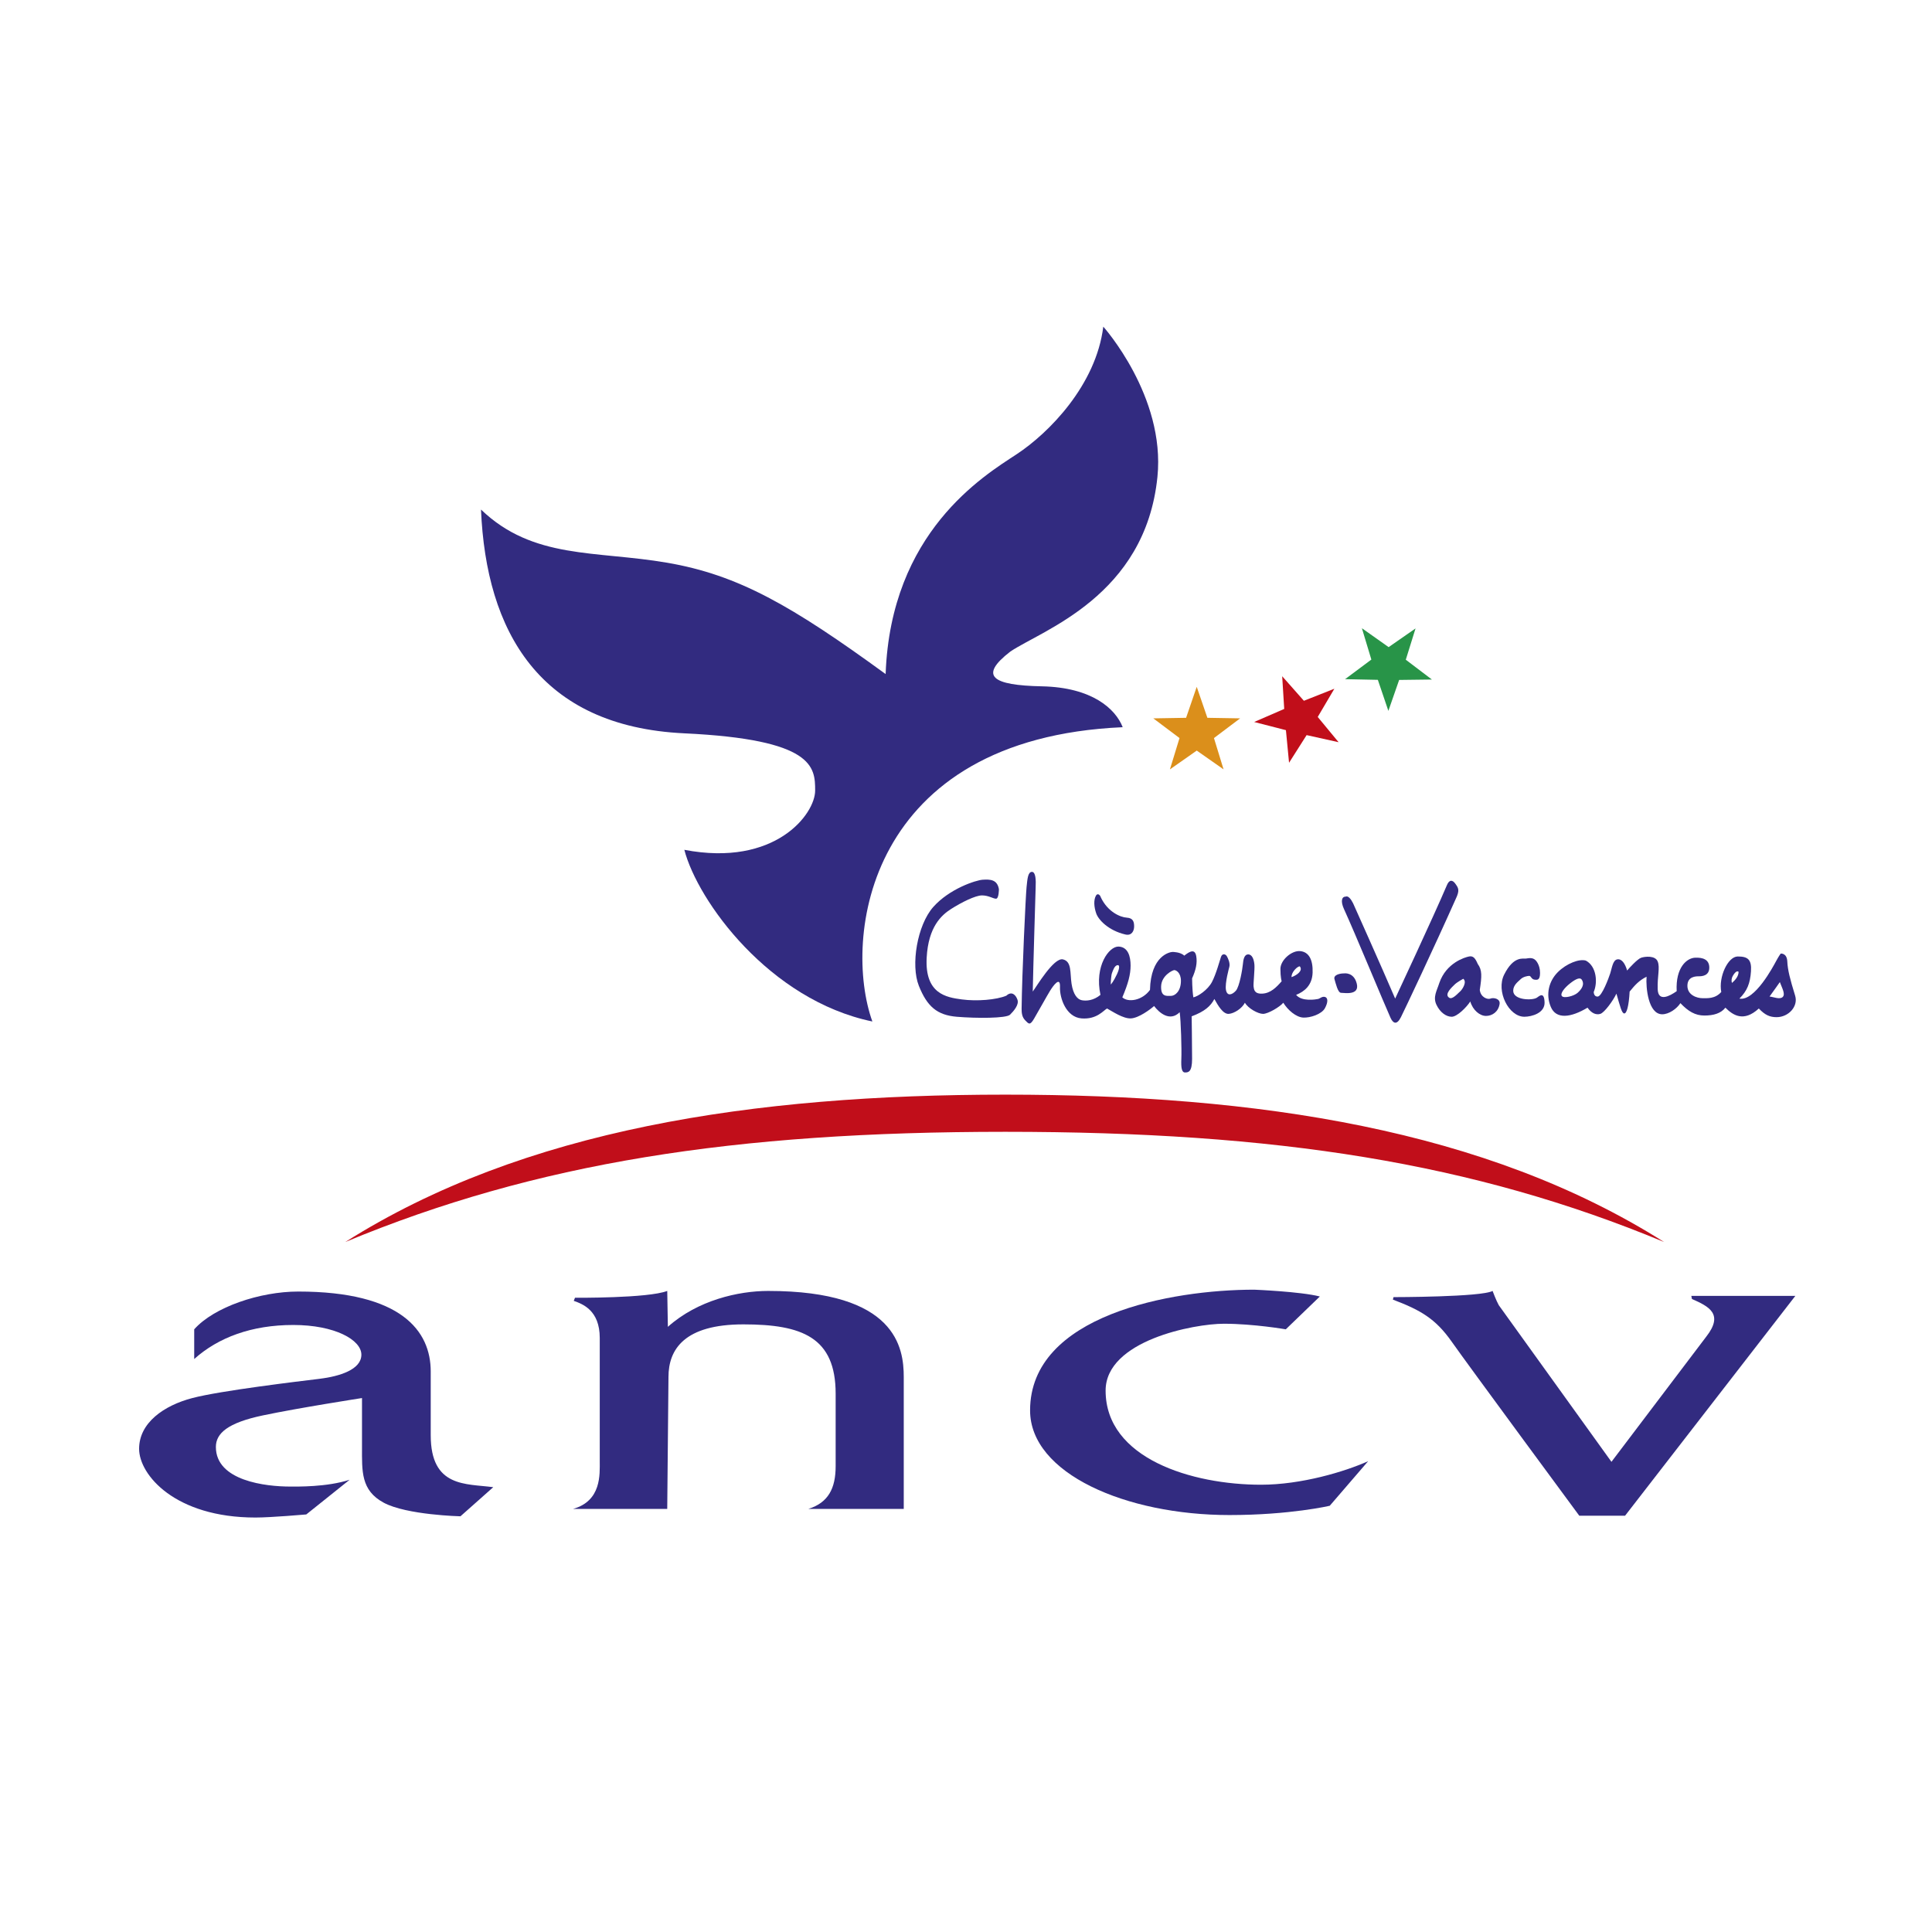
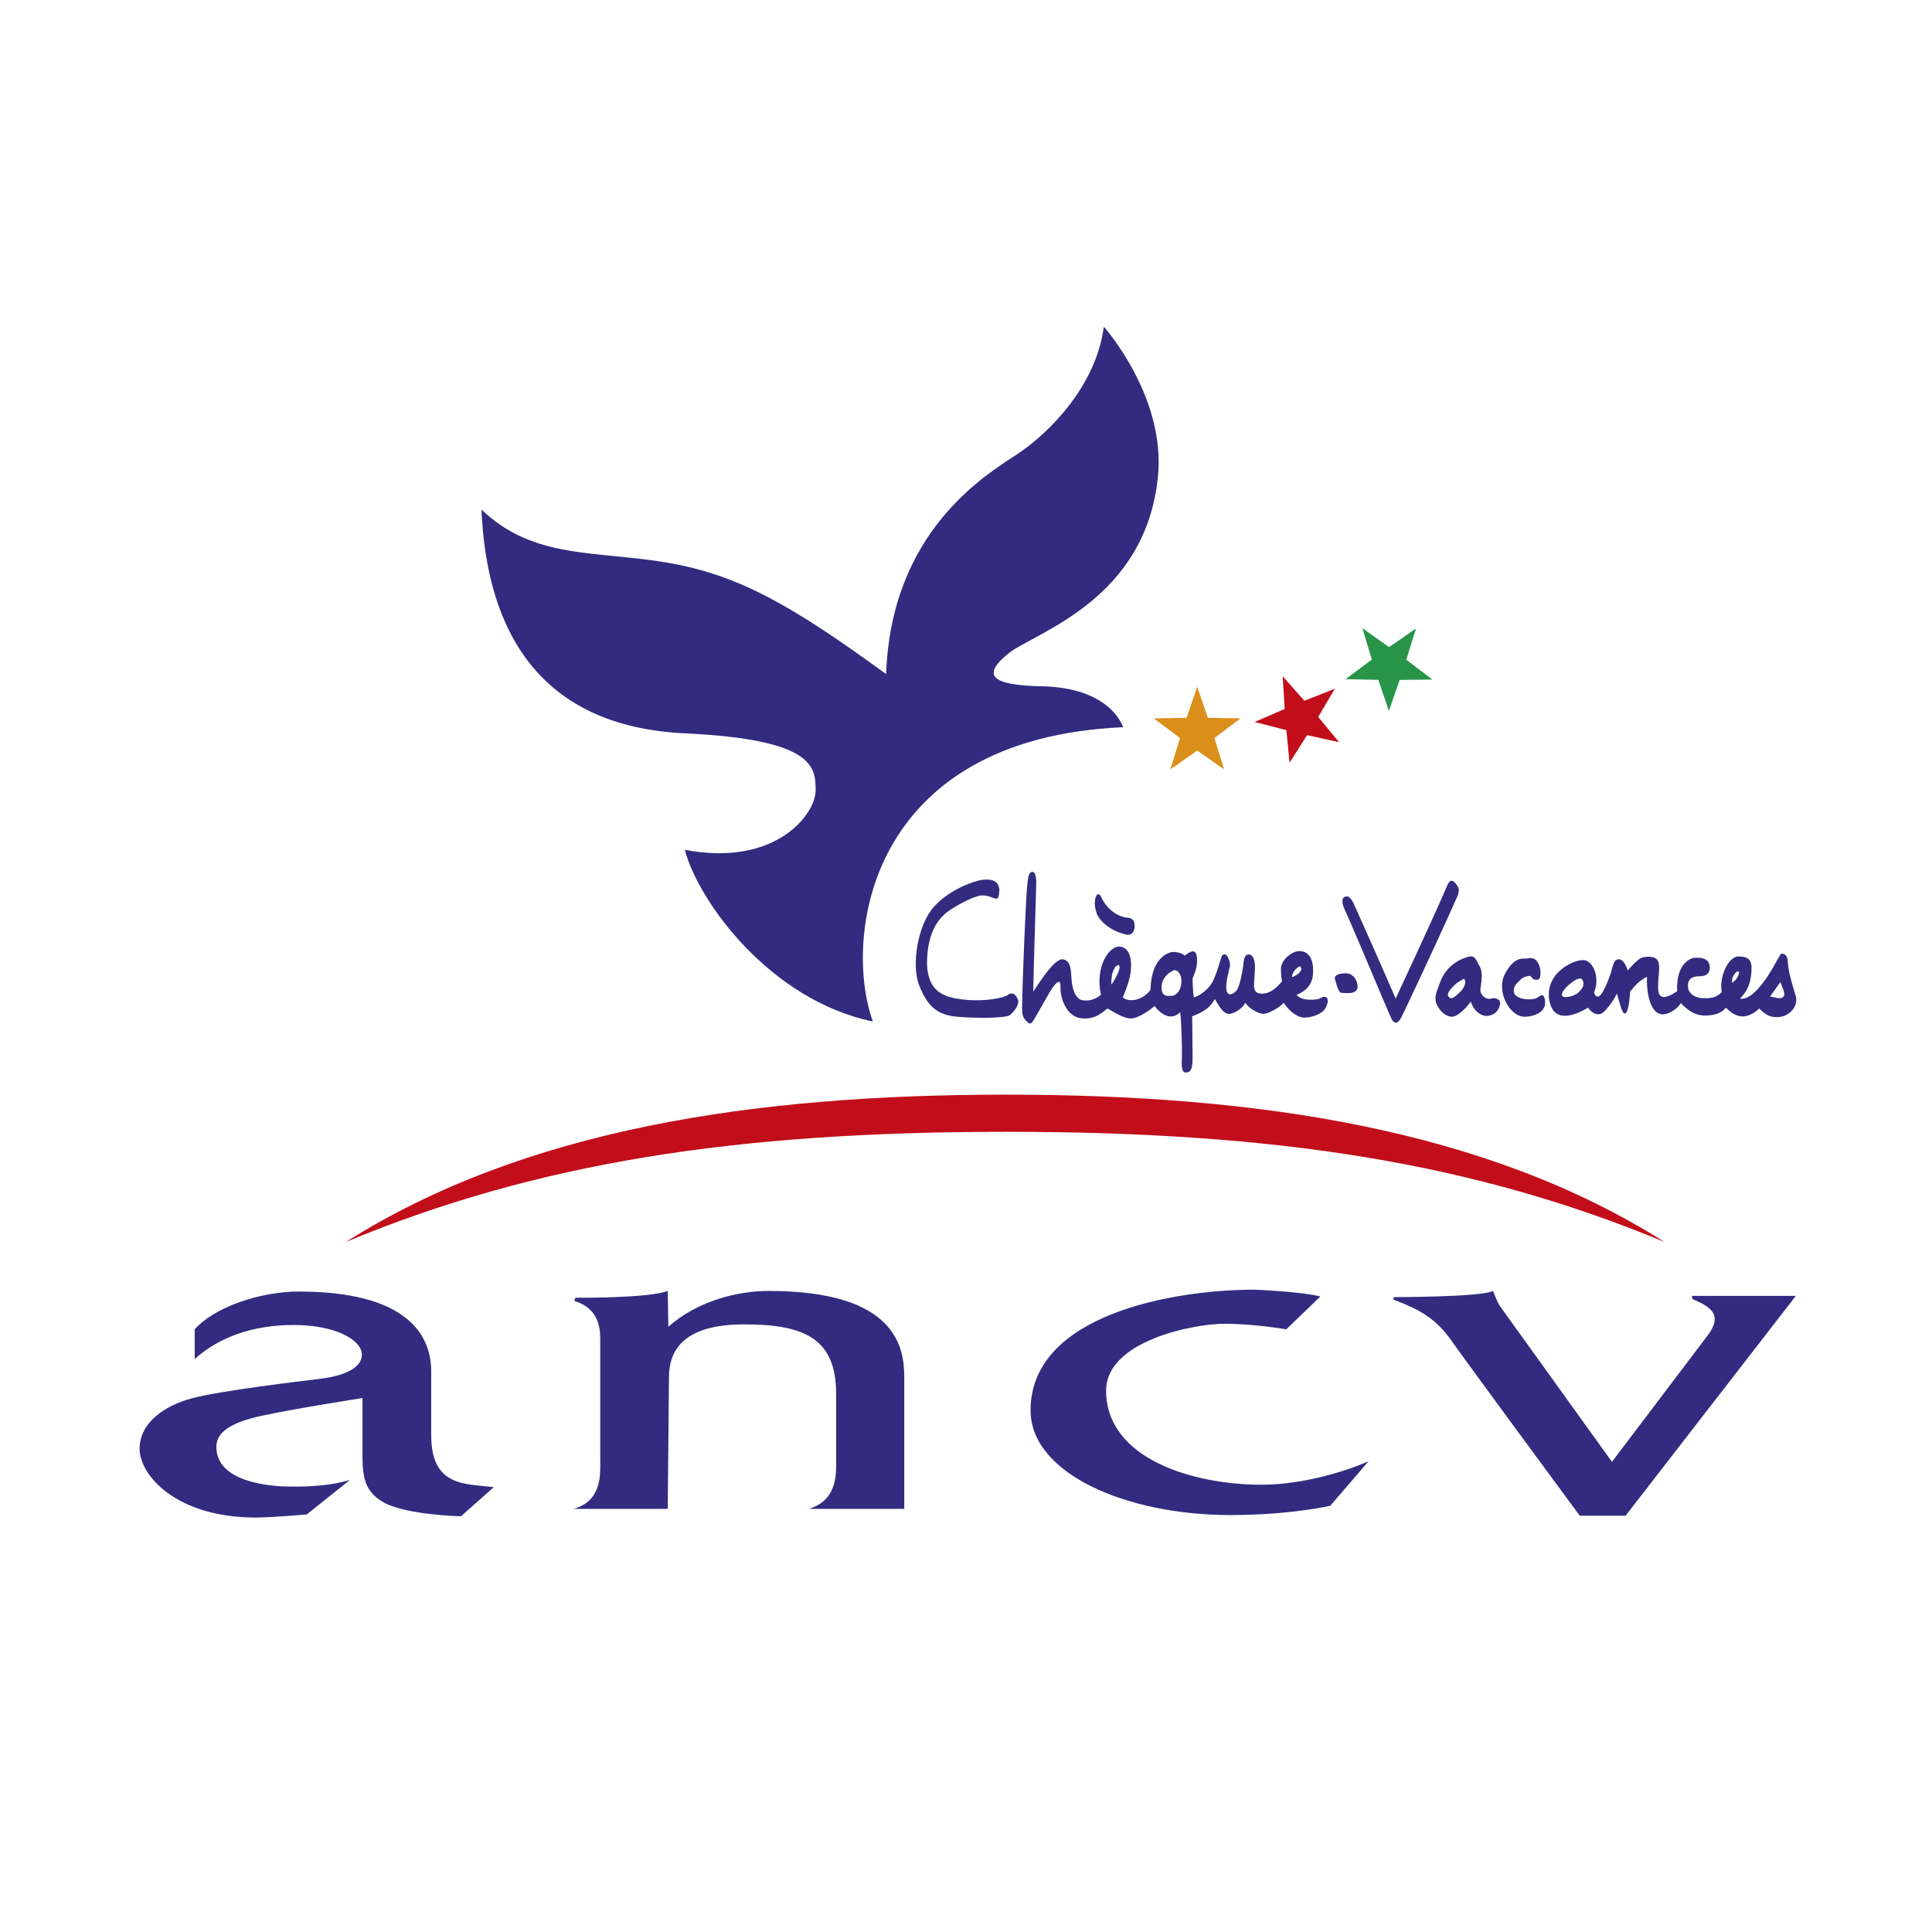
- <svg xmlns="http://www.w3.org/2000/svg" version="1.1" id="Calque_1" x="0px" y="0px" width="500px" height="500px" viewBox="0 0 500 500" enable-background="new 0 0 500 500" xml:space="preserve">
+ <svg xmlns="http://www.w3.org/2000/svg" version="1.1" x="0px" y="0px" width="500px" height="500px" viewBox="0 0 500 500" enable-background="new 0 0 500 500" xml:space="preserve">
  <g id="Calque_2" display="none">
+ </g>
+   <g id="Calque_1">
+ </g>
+   <g id="Calque_3">
+ </g>
+   <g id="Calque_4">
</g>
  <g id="Calque_6">
    <g>
-       <path fill="#322B80" d="M124.481,131.871c1.32,31.469,15.058,56.142,52.625,57.914c33.584,1.586,33.853,8.722,33.853,14.81    c0,6.084-10.316,19.833-33.853,15.338c3.438,13.222,21.949,38.878,48.66,44.429c-7.671-21.42-1.586-73.251,64.787-76.163    c-1.854-4.76-7.931-10.313-20.891-10.578c-12.958-0.262-16.396-2.645-8.198-8.991c8.198-5.551,34.949-14.301,38.08-45.217    c2.114-20.894-14.015-38.876-14.015-38.876c-1.854,15.071-14.018,27.502-22.479,33.057c-8.463,5.553-32.527,20.098-33.849,56.854    c-24.329-17.718-38.08-25.651-56.592-28.824C154.1,142.449,137.966,144.829,124.481,131.871L124.481,131.871z" />
-       <polygon fill="#DB8F1B" points="306.96,185.768 309.712,177.749 312.469,185.768 320.944,185.911 314.172,191.009     316.658,199.114 309.717,194.249 302.774,199.119 305.257,191.009 298.479,185.913   " />
-       <polygon fill="#C10E1A" points="332.354,183.471 331.829,175.009 337.445,181.36 345.332,178.242 341.028,185.549     346.429,192.084 338.15,190.247 333.607,197.403 332.795,188.965 324.579,186.85   " />
-       <polygon fill="#289448" points="354.905,170.697 352.456,162.58 359.377,167.476 366.341,162.637 363.818,170.735     370.573,175.859 362.098,175.967 359.309,183.974 356.585,175.943 348.108,175.767   " />
-       <path fill="#322B80" d="M260.439,257.685c-2.563,1.066-7.588,1.496-11.538,0.963c-3.951-0.534-9.58-1.393-9.079-10.792    c0.43-8.013,3.831-11.023,6.305-12.604c2.668-1.708,6.299-3.522,8.01-3.522c1.708,0,2.885,0.854,3.633,0.854    s0.748-2.459,0.748-2.459c-0.429-2.563-2.352-2.563-4.169-2.454c-1.813,0.105-8.65,2.351-12.817,7.051    c-4.167,4.697-5.872,15.062-3.737,20.401c2.135,5.342,4.698,7.586,9.827,8.016c5.127,0.424,12.819,0.424,13.779-0.538    c0.963-0.958,2.353-2.563,1.926-3.847C262.896,257.471,261.828,256.403,260.439,257.685L260.439,257.685z" />
-       <path fill="#322B80" d="M342.907,258.009c-0.751-0.214-1.282,0.425-1.817,0.529c-0.531,0.109-4.166,0.748-5.658-1.066    c2.138-0.854,4.162-2.454,4.271-5.767c0.107-3.312-0.96-5.346-3.204-5.556c-2.243-0.215-5.127,2.349-5.127,4.593    s0.322,3.207,0.322,3.207c-1.39,1.601-2.886,3.098-5.023,3.202c-2.136,0.104-2.136-1.177-2.244-1.815    c-0.104-0.639,0.322-4.379,0.217-5.665c-0.107-1.276-0.539-2.669-1.606-2.669c-1.066,0-1.275,1.393-1.386,2.568    c-0.109,1.172-0.854,5.766-1.814,6.833c-0.966,1.067-2.245,1.496-2.563-0.215c-0.319-1.71,0.854-5.875,0.854-5.875    c0.318-0.962-0.323-2.35-0.644-2.883c-0.319-0.533-1.177-0.748-1.496,0.215c-0.321,0.958-1.278,4.487-2.347,6.514    c-1.074,2.029-3.638,3.74-4.808,3.954c-0.319-2.139-0.319-4.912-0.319-4.912c0.957-2.14,1.387-3.955,1.066-5.771    c-0.326-1.815-1.495-1.392-3.1-0.104c-0.96-0.967-2.992-0.967-2.992-0.967c-0.748,0-5.665,0.967-5.875,9.829    c-2.026,2.777-5.662,3.315-7.158,1.925c1.496-3.525,2.14-5.875,2.14-8.229c0-2.349-0.644-4.803-3.1-4.911    c-2.454-0.105-6.305,5.021-4.698,12.498c-1.817,1.495-3.631,1.604-4.809,1.391c-1.177-0.214-2.243-1.496-2.673-4.273    c-0.427-2.777,0.109-5.766-2.241-6.304c-2.353-0.534-6.838,7.052-7.801,8.333c0.107-5.875,0.748-26.813,0.748-26.813    c0.109-2.136,0-4.164-0.96-4.164c-1.066,0-1.175,1.92-1.389,3.951c-0.215,2.027-1.175,22.219-1.282,31.515    c0,1.066,0.107,2.135,0.963,2.988c0.854,0.856,1.172,1.391,2.239-0.426c1.072-1.814,3.312-5.879,4.169-7.266    c0.855-1.387,2.671-3.846,2.563-0.958c-0.107,2.883,1.604,7.795,5.554,8.114c3.954,0.323,5.665-2.029,6.623-2.563    c1.389,0.753,4.169,2.673,6.193,2.563c2.031-0.104,5.024-2.35,5.984-3.202c1.284,1.706,4.06,4.165,6.623,1.602    c0.318,2.136,0.536,9.721,0.429,12.069c-0.109,2.354,0.107,3.525,0.958,3.525c0.857,0,1.822-0.104,1.822-3.525    c0-3.417-0.109-11.002-0.109-11.002c3.421-1.277,4.917-2.669,5.875-4.488c0.96,1.715,2.244,3.959,3.74,3.851    c1.387-0.109,3.414-1.393,4.162-2.884c0.854,1.491,3.421,2.884,4.705,2.884c1.278,0,4.379-1.815,5.229-2.884    c1.178,1.92,3.313,3.735,5.132,3.842c1.815,0.108,4.809-0.854,5.661-2.454C343.764,259.286,343.653,258.219,342.907,258.009    L342.907,258.009z M289.066,252.134c-0.318,0.64-0.851,1.815-1.604,2.669c0-0.748,0.108-2.458,0.324-2.992    c0.212-0.533,0.641-2.029,1.496-2.029C290.031,249.78,289.386,251.49,289.066,252.134L289.066,252.134z M303.008,257.737    c-1.122,0-2.618,0.271-2.512-2.511c0.109-2.773,2.992-4.165,3.422-4.165c0.427,0,1.705,0.639,1.705,2.777    C305.623,256.513,304.128,257.737,303.008,257.737L303.008,257.737z M336.393,250.1c0.854,1.071-0.642,2.244-2.138,2.781    C334.147,251.596,335.854,249.994,336.393,250.1L336.393,250.1z" />
-       <path fill="#322B80" d="M347.82,251.915c-1.175,0-2.774,0.43-2.454,1.496c0.319,1.067,0.855,3.53,1.708,3.53    c0.855,0,4.81,0.743,4.062-2.354C350.384,251.49,347.82,251.915,347.82,251.915L347.82,251.915z" />
-       <path fill="#322B80" d="M376.663,228.736c-0.745-1.067-1.602-1.177-2.241,0.427c-3.313,7.8-13.354,29.271-13.354,29.271    c-3.421-8.01-10.895-24.678-10.895-24.678c-0.535-1.066-1.284-2.026-1.926-1.708c-1.066,0-1.303,1.291-0.429,3.204    c2.885,6.303,10.471,24.678,12.069,28.203c0.646,1.387,1.604,1.92,2.673-0.215s8.548-17.948,14.211-30.658    C377.841,230.338,377.413,229.804,376.663,228.736L376.663,228.736z" />
-       <path fill="#322B80" d="M385.742,258.433c-0.748,0.318-2.563-0.319-2.774-2.244c0.53-3.525,0.641-5.127-0.536-6.729    c-0.639-1.496-1.175-2.135-2.244-1.925c-1.067,0.214-5.875,1.605-7.69,6.842c-0.641,2.025-1.708,3.632-0.747,5.656    c0.965,2.029,2.563,3.103,3.951,3.103c1.393,0,3.849-2.459,4.807-3.955c0.646,2.243,2.461,3.739,4.062,3.739    c1.604,0,3.212-1.048,3.526-3.102C388.307,258.433,386.49,258.113,385.742,258.433L385.742,258.433z M377.841,256.617    c-0.536,0.43-1.923,2.135-2.778,1.603c-1.417-0.888,0.746-2.773,1.39-3.417c0.642-0.644,2.241-1.496,2.241-1.496    C379.761,254.159,378.371,256.188,377.841,256.617L377.841,256.617z" />
-       <path fill="#322B80" d="M397.71,258.219c-1.176,0.747-6.093,0.643-6.093-1.815c0-1.496,1.284-2.35,1.926-2.992    c0.639-0.639,1.814-0.854,2.241-0.854c0.43,0,0.538,0.854,1.284,0.963c0.743,0.108,1.496,0.214,1.496-1.711    c0-2.239-1.175-3.313-1.175-3.313c-0.75-0.748-1.713-0.533-2.461-0.424c-0.748,0.104-3.202-0.748-5.658,4.164    c-2.137,4.274,1.17,10.896,5.234,10.896c1.92,0,5.339-0.963,5.23-3.739C399.633,256.617,398.457,257.685,397.71,258.219    L397.71,258.219z" />
-       <path fill="#322B80" d="M464.582,257.685c-1.351-4.394-1.922-6.623-2.031-8.862c-0.109-2.244-1.708-2.034-1.708-2.034    s-0.428,0.538-1.178,1.925c-0.745,1.388-5.554,10.469-9.506,9.721c2.027-2.029,2.775-3.95,2.992-7.053    c0.212-3.097-0.856-3.845-3.418-3.845c-2.563,0-5.021,5.346-4.271,9.188c-1.605,1.814-3.636,1.604-4.914,1.604    c-1.287,0-3.849-0.748-3.849-3.207c0-2.458,2.241-2.458,2.989-2.458s2.674-0.104,2.674-2.239c0-2.14-1.709-2.674-3.741-2.567    c-2.028,0.108-5.017,2.458-4.696,8.657c-1.815,1.281-4.812,2.883-4.918-0.538c-0.106-3.417,0.642-5.551,0-7.152    c-0.639-1.604-3.313-1.286-4.27-0.967c-0.965,0.323-3.103,2.673-3.636,3.312c-0.531-1.814-1.389-3.093-2.563-2.883    c-1.172,0.214-1.389,2.354-1.816,3.631c-0.422,1.286-2.135,5.88-3.202,5.984c-1.067,0.109-1.067-1.177-1.067-1.177    c1.067-2.454,0.748-6.623-2.026-8.119c-1.713-0.529-5.024,0.748-7.27,2.992s-3.202,5.659-1.814,8.977    c1.387,3.313,5.232,2.773,9.506,0.21c1.066,1.496,2.244,1.925,3.312,1.605c1.066-0.324,3.313-3.421,4.169-5.236    c0.958,3.313,1.388,5.127,2.032,5.127c0.64,0,1.174-1.921,1.388-5.661c1.386-1.71,2.455-2.883,4.379-3.845    c-0.216,2.777,0.429,9.72,4.059,9.72c1.709,0,3.741-1.391,4.701-2.883c2.032,2.14,3.848,3.207,6.193,3.207    c2.352,0,4.276-0.538,5.45-2.034c1.921,1.925,4.698,3.845,8.65,0.214c1.604,1.711,2.883,2.244,4.596,2.244    C462.869,263.24,465.434,260.463,464.582,257.685L464.582,257.685z M408.282,256.941c-0.958,0.854-3.521,1.491-4.058,0.854    c-0.538-0.644,0.639-2.14,2.135-3.315c1.493-1.173,2.563-1.598,2.99-0.958C410.207,254.802,409.247,256.084,408.282,256.941    L408.282,256.941z M448.238,254.378c-0.213-0.538-0.109-1.286,0.212-1.819c0.319-0.533,0.962-1.496,1.493-1.067    C449.943,252.663,449.093,253.63,448.238,254.378L448.238,254.378z M461.373,258.009c-0.747,0.743-2.347,0-3.413-0.108    c0.639-0.854,2.665-3.74,2.665-3.74C461.164,255.655,462.121,257.256,461.373,258.009L461.373,258.009z" />
-       <path fill="#322B80" d="M291.236,241.845c1.686,0.398,2.275-0.986,2.275-2.078s-0.198-2.178-1.882-2.277s-4.953-1.486-6.735-5.251    c-0.197-0.695-0.894-1.188-1.289-0.4c-0.593,1.093-0.493,2.88,0.099,4.562C284.299,238.083,286.879,240.825,291.236,241.845    L291.236,241.845z" />
-       <path fill="#322B80" d="M77.182,334.25c-9.934,0-21.794,4.007-26.921,9.777v7.689c6.251-5.607,14.904-8.814,25.639-8.814    c10.735,0,17.625,3.851,17.625,7.689c0,3.852-5.607,5.613-10.895,6.253c-5.289,0.643-25.479,3.044-32.852,4.97    C42.409,363.739,36,368.223,36,374.95c0,6.733,9.293,17.787,30.125,17.787c4.005,0,13.139-0.801,13.139-0.801l11.216-8.973    c-5.928,1.92-13.62,1.759-15.383,1.759c-6.249,0-19.228-1.435-19.228-10.249c0-3.525,3.044-6.251,12.179-8.171    c9.134-1.927,25.639-4.488,25.639-4.488v12.659c0,6.247-0.324,11.217,5.608,14.419c5.928,3.2,19.869,3.524,19.869,3.524    l8.49-7.533c-7.049-0.956-16.183,0.162-16.183-13.454v-16.507C111.472,344.509,103.941,334.25,77.182,334.25L77.182,334.25z" />
-       <path fill="#322B80" d="M172.682,334.093c-4.965,1.921-23.874,1.764-23.874,1.764l-0.322,0.801c2.245,0.801,6.73,2.401,6.73,9.615    v31.886c0,3.364,0.48,10.259-6.89,12.341h24.354l0.321-34.135c0-7.209,4.167-13.618,19.391-13.618    c15.221,0,23.874,3.364,23.874,17.949v18.744c0,5.771-1.922,9.454-7.049,11.06h24.674v-34.135c0-7.528-1.923-22.271-35.09-22.271    c-7.69,0-18.268,2.401-25.958,9.291L172.682,334.093L172.682,334.093z" />
-       <path fill="#322B80" d="M341.573,335.531c-4.968-1.281-16.983-1.763-16.983-1.763c-21.474,0-58.006,6.569-58.006,31.247    c0,16.348,24.834,27.078,51.595,27.078c15.702,0,25.958-2.401,25.958-2.401l9.936-11.535c-6.09,2.726-17.304,6.089-27.725,6.089    c-17.784,0-40.217-6.731-40.217-24.356c0-12.976,22.914-17.307,30.602-17.307c7.697,0,16.029,1.444,16.029,1.444L341.573,335.531    L341.573,335.531z" />
-       <path fill="#322B80" d="M386.279,334.093c-2.885,1.602-25.64,1.602-25.64,1.602l-0.159,0.644    c7.211,2.722,11.057,4.966,15.226,10.896c4.162,5.928,33.007,45.027,33.007,45.027h11.858l44.063-56.888h-26.919l0.158,0.801    c4.329,1.921,8.337,3.846,3.688,9.772l-24.518,32.372l-29.16-40.539C387.239,336.656,386.279,334.093,386.279,334.093    L386.279,334.093z" />
-       <path fill="#C10E1A" d="M260.173,292.911c70.183,0,121.139,8.014,170.491,28.521c-46.147-29.165-105.114-38.138-170.491-38.138    s-124.666,8.973-170.813,38.138C138.711,300.925,189.988,292.911,260.173,292.911L260.173,292.911z" />
+       <path fill-rule="evenodd" clip-rule="evenodd" fill="#322B80" d="M124.607,131.871c1.319,31.469,15.057,56.141,52.624,57.914    c33.585,1.586,33.852,8.722,33.852,14.809c0,6.084-10.315,19.833-33.852,15.338c3.438,13.222,21.949,38.878,48.66,44.429    c-7.671-21.42-1.586-73.251,64.787-76.163c-1.854-4.76-7.931-10.313-20.891-10.578c-12.958-0.262-16.396-2.645-8.198-8.991    c8.198-5.551,34.949-14.301,38.08-45.217c2.115-20.894-14.014-38.876-14.014-38.876c-1.854,15.071-14.018,27.502-22.479,33.056    c-8.463,5.553-32.527,20.098-33.85,56.855c-24.328-17.718-38.08-25.651-56.591-28.824S138.092,144.829,124.607,131.871    L124.607,131.871z" />
+       <polygon fill-rule="evenodd" clip-rule="evenodd" fill="#DB8F1B" points="307.086,185.768 309.837,177.749 312.595,185.768     321.07,185.911 314.298,191.009 316.785,199.114 309.843,194.249 302.9,199.119 305.383,191.009 298.604,185.913 307.086,185.768       " />
+       <polygon fill-rule="evenodd" clip-rule="evenodd" fill="#C10E1A" points="332.479,183.471 331.956,175.009 337.571,181.36     345.459,178.242 341.154,185.549 346.555,192.084 338.276,190.247 333.733,197.403 332.921,188.965 324.706,186.85     332.479,183.471   " />
+       <polygon fill-rule="evenodd" clip-rule="evenodd" fill="#289448" points="355.031,170.697 352.583,162.58 359.503,167.476     366.467,162.637 363.944,170.735 370.7,175.859 362.224,175.967 359.435,183.974 356.711,175.943 348.234,175.767     355.031,170.697   " />
+       <path fill-rule="evenodd" clip-rule="evenodd" fill="#322B80" d="M260.565,257.685c-2.563,1.067-7.588,1.496-11.538,0.963    c-3.952-0.534-9.579-1.392-9.079-10.792c0.429-8.013,3.831-11.023,6.304-12.604c2.669-1.708,6.299-3.523,8.01-3.523    c1.708,0,2.885,0.854,3.633,0.854s0.748-2.459,0.748-2.459c-0.429-2.563-2.352-2.563-4.169-2.454    c-1.813,0.105-8.65,2.35-12.817,7.05c-4.167,4.698-5.872,15.062-3.737,20.402c2.135,5.342,4.697,7.586,9.826,8.015    c5.128,0.424,12.82,0.424,13.78-0.538c0.963-0.958,2.352-2.563,1.925-3.846C263.021,257.471,261.954,256.403,260.565,257.685    L260.565,257.685z" />
+       <path fill-rule="evenodd" clip-rule="evenodd" fill="#322B80" d="M343.034,258.009c-0.751-0.214-1.282,0.424-1.818,0.529    c-0.531,0.109-4.166,0.748-5.658-1.067c2.138-0.854,4.162-2.454,4.271-5.766c0.107-3.312-0.96-5.346-3.204-5.556    c-2.245-0.215-5.127,2.349-5.127,4.593s0.322,3.207,0.322,3.207c-1.39,1.601-2.886,3.098-5.024,3.202    c-2.135,0.104-2.135-1.177-2.244-1.815c-0.103-0.639,0.323-4.379,0.217-5.665c-0.107-1.277-0.539-2.669-1.606-2.669    s-1.276,1.392-1.386,2.568c-0.11,1.172-0.855,5.766-1.815,6.833c-0.965,1.067-2.245,1.496-2.563-0.215    c-0.319-1.71,0.854-5.875,0.854-5.875c0.319-0.962-0.323-2.349-0.643-2.883c-0.319-0.533-1.177-0.748-1.496,0.215    c-0.322,0.958-1.279,4.488-2.347,6.514c-1.074,2.029-3.638,3.74-4.808,3.954c-0.319-2.139-0.319-4.912-0.319-4.912    c0.957-2.14,1.387-3.955,1.067-5.771c-0.327-1.815-1.496-1.391-3.1-0.104c-0.96-0.967-2.992-0.967-2.992-0.967    c-0.748,0-5.665,0.967-5.875,9.829c-2.028,2.778-5.663,3.316-7.159,1.925c1.496-3.525,2.14-5.875,2.14-8.229    c0-2.349-0.644-4.803-3.1-4.912c-2.454-0.105-6.304,5.021-4.698,12.498c-1.817,1.496-3.631,1.605-4.808,1.391    c-1.177-0.214-2.244-1.496-2.673-4.273c-0.427-2.778,0.109-5.766-2.242-6.304c-2.352-0.534-6.837,7.052-7.8,8.333    c0.107-5.875,0.748-26.813,0.748-26.813c0.109-2.135,0-4.164-0.96-4.164c-1.067,0-1.175,1.92-1.389,3.952    c-0.215,2.027-1.175,22.218-1.282,31.514c0,1.067,0.107,2.135,0.963,2.988c0.853,0.857,1.172,1.391,2.239-0.425    c1.072-1.815,3.312-5.879,4.169-7.266c0.855-1.387,2.671-3.846,2.563-0.958c-0.107,2.883,1.604,7.795,5.553,8.114    c3.955,0.324,5.666-2.029,6.624-2.563c1.389,0.753,4.169,2.673,6.194,2.563c2.031-0.104,5.024-2.349,5.984-3.202    c1.284,1.706,4.06,4.165,6.623,1.602c0.319,2.135,0.536,9.72,0.429,12.069c-0.109,2.354,0.107,3.525,0.958,3.525    c0.857,0,1.822-0.104,1.822-3.525c0-3.417-0.109-11.002-0.109-11.002c3.421-1.277,4.917-2.669,5.875-4.488    c0.96,1.715,2.244,3.959,3.74,3.85c1.387-0.109,3.414-1.392,4.162-2.883c0.854,1.491,3.421,2.883,4.705,2.883    c1.279,0,4.379-1.815,5.229-2.883c1.178,1.92,3.313,3.735,5.132,3.841c1.815,0.109,4.808-0.854,5.661-2.454    C343.89,259.286,343.779,258.219,343.034,258.009L343.034,258.009z M289.192,252.134c-0.319,0.639-0.851,1.815-1.604,2.668    c0-0.748,0.109-2.458,0.324-2.992c0.212-0.533,0.641-2.029,1.496-2.029C290.157,249.78,289.512,251.49,289.192,252.134    L289.192,252.134z M303.134,257.737c-1.122,0-2.618,0.271-2.511-2.511c0.109-2.773,2.992-4.165,3.421-4.165    c0.427,0,1.706,0.639,1.706,2.778C305.75,256.513,304.254,257.737,303.134,257.737L303.134,257.737z M336.519,250.1    c0.854,1.072-0.642,2.244-2.139,2.782C334.273,251.596,335.979,249.994,336.519,250.1L336.519,250.1z" />
+       <path fill-rule="evenodd" clip-rule="evenodd" fill="#322B80" d="M347.946,251.915c-1.175,0-2.775,0.429-2.454,1.496    c0.319,1.067,0.855,3.53,1.708,3.53c0.855,0,4.809,0.743,4.061-2.354C350.51,251.49,347.946,251.915,347.946,251.915    L347.946,251.915z" />
+       <path fill-rule="evenodd" clip-rule="evenodd" fill="#322B80" d="M376.79,228.736c-0.746-1.067-1.602-1.177-2.242,0.427    c-3.312,7.8-13.354,29.27-13.354,29.27c-3.421-8.009-10.895-24.677-10.895-24.677c-0.535-1.067-1.284-2.027-1.925-1.708    c-1.067,0-1.303,1.291-0.429,3.204c2.885,6.302,10.471,24.677,12.069,28.203c0.646,1.387,1.605,1.92,2.673-0.215    c1.066-2.135,8.548-17.948,14.211-30.658C377.967,230.338,377.54,229.804,376.79,228.736L376.79,228.736z" />
+       <path fill-rule="evenodd" clip-rule="evenodd" fill="#322B80" d="M385.869,258.433c-0.748,0.319-2.563-0.319-2.775-2.244    c0.531-3.525,0.641-5.127-0.536-6.728c-0.639-1.496-1.175-2.135-2.244-1.925c-1.067,0.214-5.875,1.605-7.69,6.842    c-0.641,2.025-1.708,3.631-0.748,5.656c0.965,2.029,2.563,3.102,3.952,3.102c1.392,0,3.848-2.459,4.806-3.955    c0.646,2.244,2.461,3.74,4.062,3.74c1.604,0,3.212-1.048,3.526-3.102C388.433,258.433,386.617,258.113,385.869,258.433    L385.869,258.433z M377.967,256.617c-0.536,0.43-1.923,2.135-2.778,1.602c-1.417-0.887,0.746-2.773,1.39-3.417    c0.641-0.643,2.241-1.496,2.241-1.496C379.887,254.159,378.498,256.188,377.967,256.617L377.967,256.617z" />
+       <path fill-rule="evenodd" clip-rule="evenodd" fill="#322B80" d="M397.836,258.219c-1.175,0.748-6.092,0.643-6.092-1.815    c0-1.496,1.284-2.35,1.925-2.992c0.639-0.639,1.815-0.854,2.242-0.854c0.429,0,0.538,0.854,1.284,0.963    c0.743,0.109,1.496,0.214,1.496-1.711c0-2.239-1.175-3.312-1.175-3.312c-0.75-0.748-1.713-0.533-2.461-0.424    c-0.748,0.104-3.202-0.748-5.658,4.164c-2.137,4.274,1.17,10.897,5.234,10.897c1.92,0,5.339-0.963,5.231-3.74    C399.759,256.617,398.584,257.685,397.836,258.219L397.836,258.219z" />
+       <path fill-rule="evenodd" clip-rule="evenodd" fill="#322B80" d="M464.709,257.685c-1.351-4.393-1.922-6.623-2.032-8.862    c-0.109-2.244-1.708-2.034-1.708-2.034s-0.427,0.538-1.177,1.925c-0.746,1.387-5.554,10.468-9.506,9.72    c2.027-2.029,2.775-3.95,2.992-7.052c0.212-3.097-0.857-3.845-3.418-3.845c-2.564,0-5.021,5.346-4.273,9.187    c-1.604,1.815-3.634,1.605-4.913,1.605c-1.287,0-3.848-0.748-3.848-3.207c0-2.458,2.241-2.458,2.989-2.458    s2.674-0.105,2.674-2.239c0-2.14-1.709-2.674-3.741-2.568c-2.029,0.109-5.017,2.458-4.697,8.657    c-1.815,1.282-4.811,2.883-4.918-0.538c-0.106-3.417,0.642-5.551,0-7.152c-0.638-1.605-3.312-1.286-4.269-0.967    c-0.965,0.323-3.103,2.673-3.636,3.312c-0.531-1.815-1.389-3.093-2.563-2.883c-1.172,0.214-1.389,2.354-1.817,3.631    c-0.422,1.286-2.136,5.88-3.202,5.984c-1.067,0.109-1.067-1.177-1.067-1.177c1.067-2.454,0.748-6.623-2.027-8.119    c-1.714-0.529-5.024,0.748-7.269,2.992s-3.202,5.66-1.815,8.977c1.387,3.312,5.233,2.773,9.506,0.21    c1.067,1.496,2.244,1.925,3.312,1.605c1.066-0.324,3.312-3.421,4.169-5.236c0.958,3.312,1.387,5.127,2.032,5.127    c0.639,0,1.174-1.921,1.387-5.661c1.386-1.71,2.456-2.883,4.379-3.845c-0.215,2.777,0.429,9.72,4.059,9.72    c1.709,0,3.741-1.391,4.701-2.883c2.032,2.14,3.848,3.207,6.194,3.207c2.351,0,4.276-0.538,5.45-2.034    c1.921,1.925,4.698,3.845,8.65,0.214c1.604,1.711,2.883,2.244,4.596,2.244C462.996,263.24,465.56,260.463,464.709,257.685    L464.709,257.685z M408.409,256.941c-0.958,0.854-3.521,1.491-4.058,0.854c-0.538-0.644,0.639-2.14,2.135-3.316    c1.493-1.173,2.563-1.597,2.99-0.958C410.334,254.802,409.374,256.084,408.409,256.941L408.409,256.941z M448.364,254.378    c-0.213-0.538-0.11-1.286,0.212-1.82c0.319-0.533,0.962-1.496,1.493-1.067C450.069,252.663,449.219,253.63,448.364,254.378    L448.364,254.378z M461.5,258.009c-0.748,0.743-2.347,0-3.414-0.109c0.639-0.853,2.666-3.74,2.666-3.74    C461.291,255.655,462.248,257.256,461.5,258.009L461.5,258.009z" />
+       <path fill-rule="evenodd" clip-rule="evenodd" fill="#322B80" d="M291.362,241.845c1.684,0.399,2.275-0.986,2.275-2.078    c0-1.091-0.198-2.177-1.883-2.277c-1.682-0.1-4.952-1.486-6.734-5.251c-0.197-0.695-0.894-1.188-1.289-0.4    c-0.593,1.092-0.493,2.879,0.098,4.561C284.425,238.083,287.005,240.825,291.362,241.845L291.362,241.845z" />
+       <path fill-rule="evenodd" clip-rule="evenodd" fill="#322B80" d="M77.308,334.25c-9.934,0-21.794,4.007-26.921,9.777v7.69    c6.251-5.608,14.904-8.815,25.639-8.815c10.735,0,17.625,3.851,17.625,7.69c0,3.851-5.607,5.613-10.894,6.252    c-5.289,0.643-25.48,3.044-32.852,4.97c-7.371,1.925-13.779,6.408-13.779,13.136c0,6.733,9.293,17.787,30.125,17.787    c4.004,0,13.139-0.801,13.139-0.801l11.217-8.972c-5.928,1.92-13.62,1.758-15.383,1.758c-6.25,0-19.229-1.434-19.229-10.249    c0-3.525,3.045-6.251,12.178-8.171c9.135-1.926,25.641-4.488,25.641-4.488v12.659c0,6.247-0.324,11.217,5.607,14.419    c5.928,3.201,19.869,3.525,19.869,3.525l8.49-7.533c-7.049-0.957-16.183,0.162-16.183-13.455v-16.506    C111.598,344.509,104.067,334.25,77.308,334.25L77.308,334.25z" />
+       <path fill-rule="evenodd" clip-rule="evenodd" fill="#322B80" d="M172.808,334.093c-4.965,1.92-23.873,1.763-23.873,1.763    l-0.322,0.801c2.244,0.801,6.73,2.401,6.73,9.615v31.886c0,3.364,0.481,10.259-6.89,12.341h24.354l0.322-34.135    c0-7.209,4.166-13.618,19.391-13.618c15.221,0,23.873,3.364,23.873,17.949v18.744c0,5.771-1.922,9.454-7.049,11.06h24.674v-34.135    c0-7.528-1.923-22.271-35.09-22.271c-7.69,0-18.269,2.401-25.959,9.291L172.808,334.093L172.808,334.093z" />
+       <path fill-rule="evenodd" clip-rule="evenodd" fill="#322B80" d="M341.7,335.531c-4.968-1.281-16.984-1.763-16.984-1.763    c-21.473,0-58.006,6.57-58.006,31.247c0,16.348,24.834,27.078,51.595,27.078c15.702,0,25.958-2.401,25.958-2.401l9.936-11.535    c-6.09,2.726-17.304,6.089-27.725,6.089c-17.784,0-40.217-6.732-40.217-24.357c0-12.975,22.914-17.306,30.602-17.306    c7.697,0,16.029,1.444,16.029,1.444L341.7,335.531L341.7,335.531z" />
+       <path fill-rule="evenodd" clip-rule="evenodd" fill="#322B80" d="M386.405,334.093c-2.885,1.601-25.64,1.601-25.64,1.601    l-0.159,0.644c7.211,2.721,11.057,4.965,15.226,10.896c4.162,5.928,33.005,45.027,33.005,45.027h11.86l44.063-56.887h-26.919    l0.159,0.801c4.329,1.92,8.336,3.845,3.688,9.772l-24.518,32.372l-29.16-40.539C387.365,336.656,386.405,334.093,386.405,334.093    L386.405,334.093z" />
+       <path fill-rule="evenodd" clip-rule="evenodd" fill="#C10E1A" d="M260.299,292.911c70.183,0,121.139,8.014,170.492,28.521    c-46.148-29.165-105.115-38.137-170.492-38.137c-65.378,0-124.665,8.972-170.813,38.137    C138.837,300.925,190.114,292.911,260.299,292.911L260.299,292.911z" />
    </g>
  </g>
+   <g id="Calque_7">
+ </g>
  <g id="Calque_5" display="none">
-     <path display="inline" fill="#FD003A" d="M450.682,69.823L270.508,249.999L69.823,450.684c-5.565,5.859-14.938,5.859-20.507,0   c-5.858-5.566-5.858-14.941,0-20.508l380.859-380.86c5.565-5.858,14.938-5.858,20.506,0   C456.543,54.881,456.543,64.256,450.682,69.823z" />
+     <path display="inline" fill="#FD003A" d="M450.682,69.823L270.508,249.999L69.823,450.684c-5.566,5.859-14.939,5.859-20.507,0   c-5.859-5.566-5.859-14.941,0-20.508l380.859-380.86c5.566-5.858,14.939-5.858,20.506,0   C456.543,54.881,456.543,64.256,450.682,69.823z" />
  </g>
</svg>
